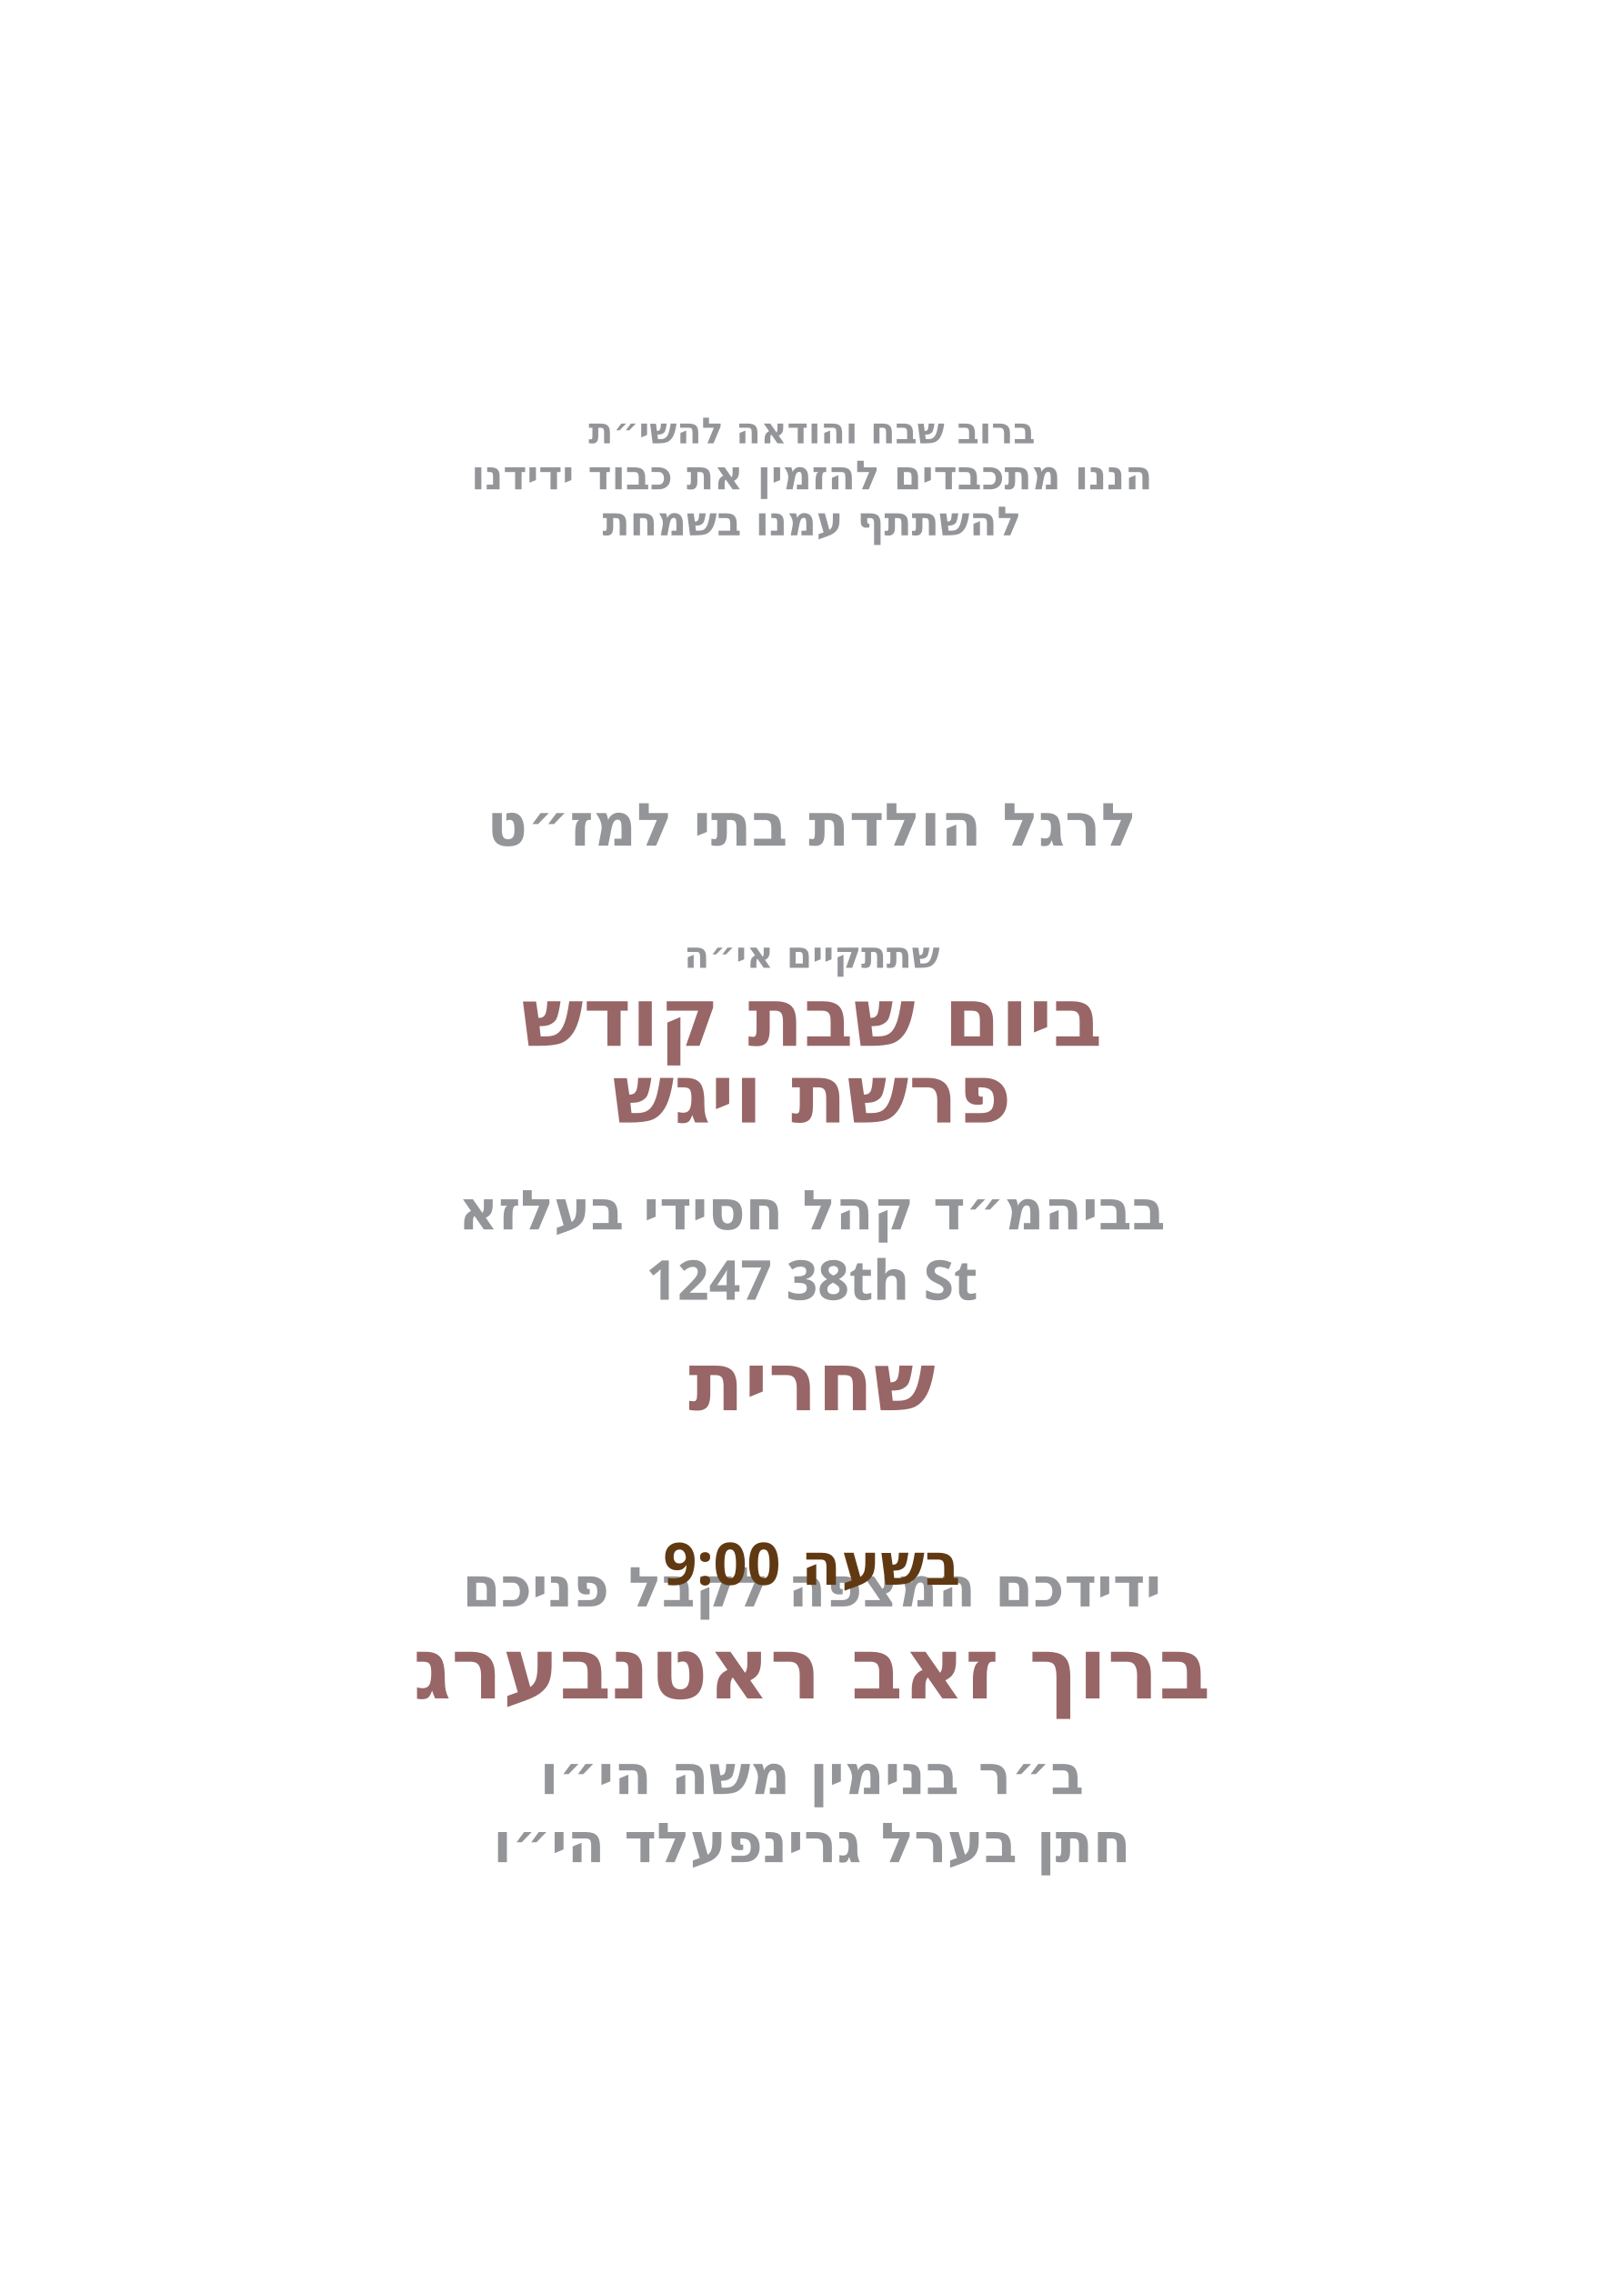
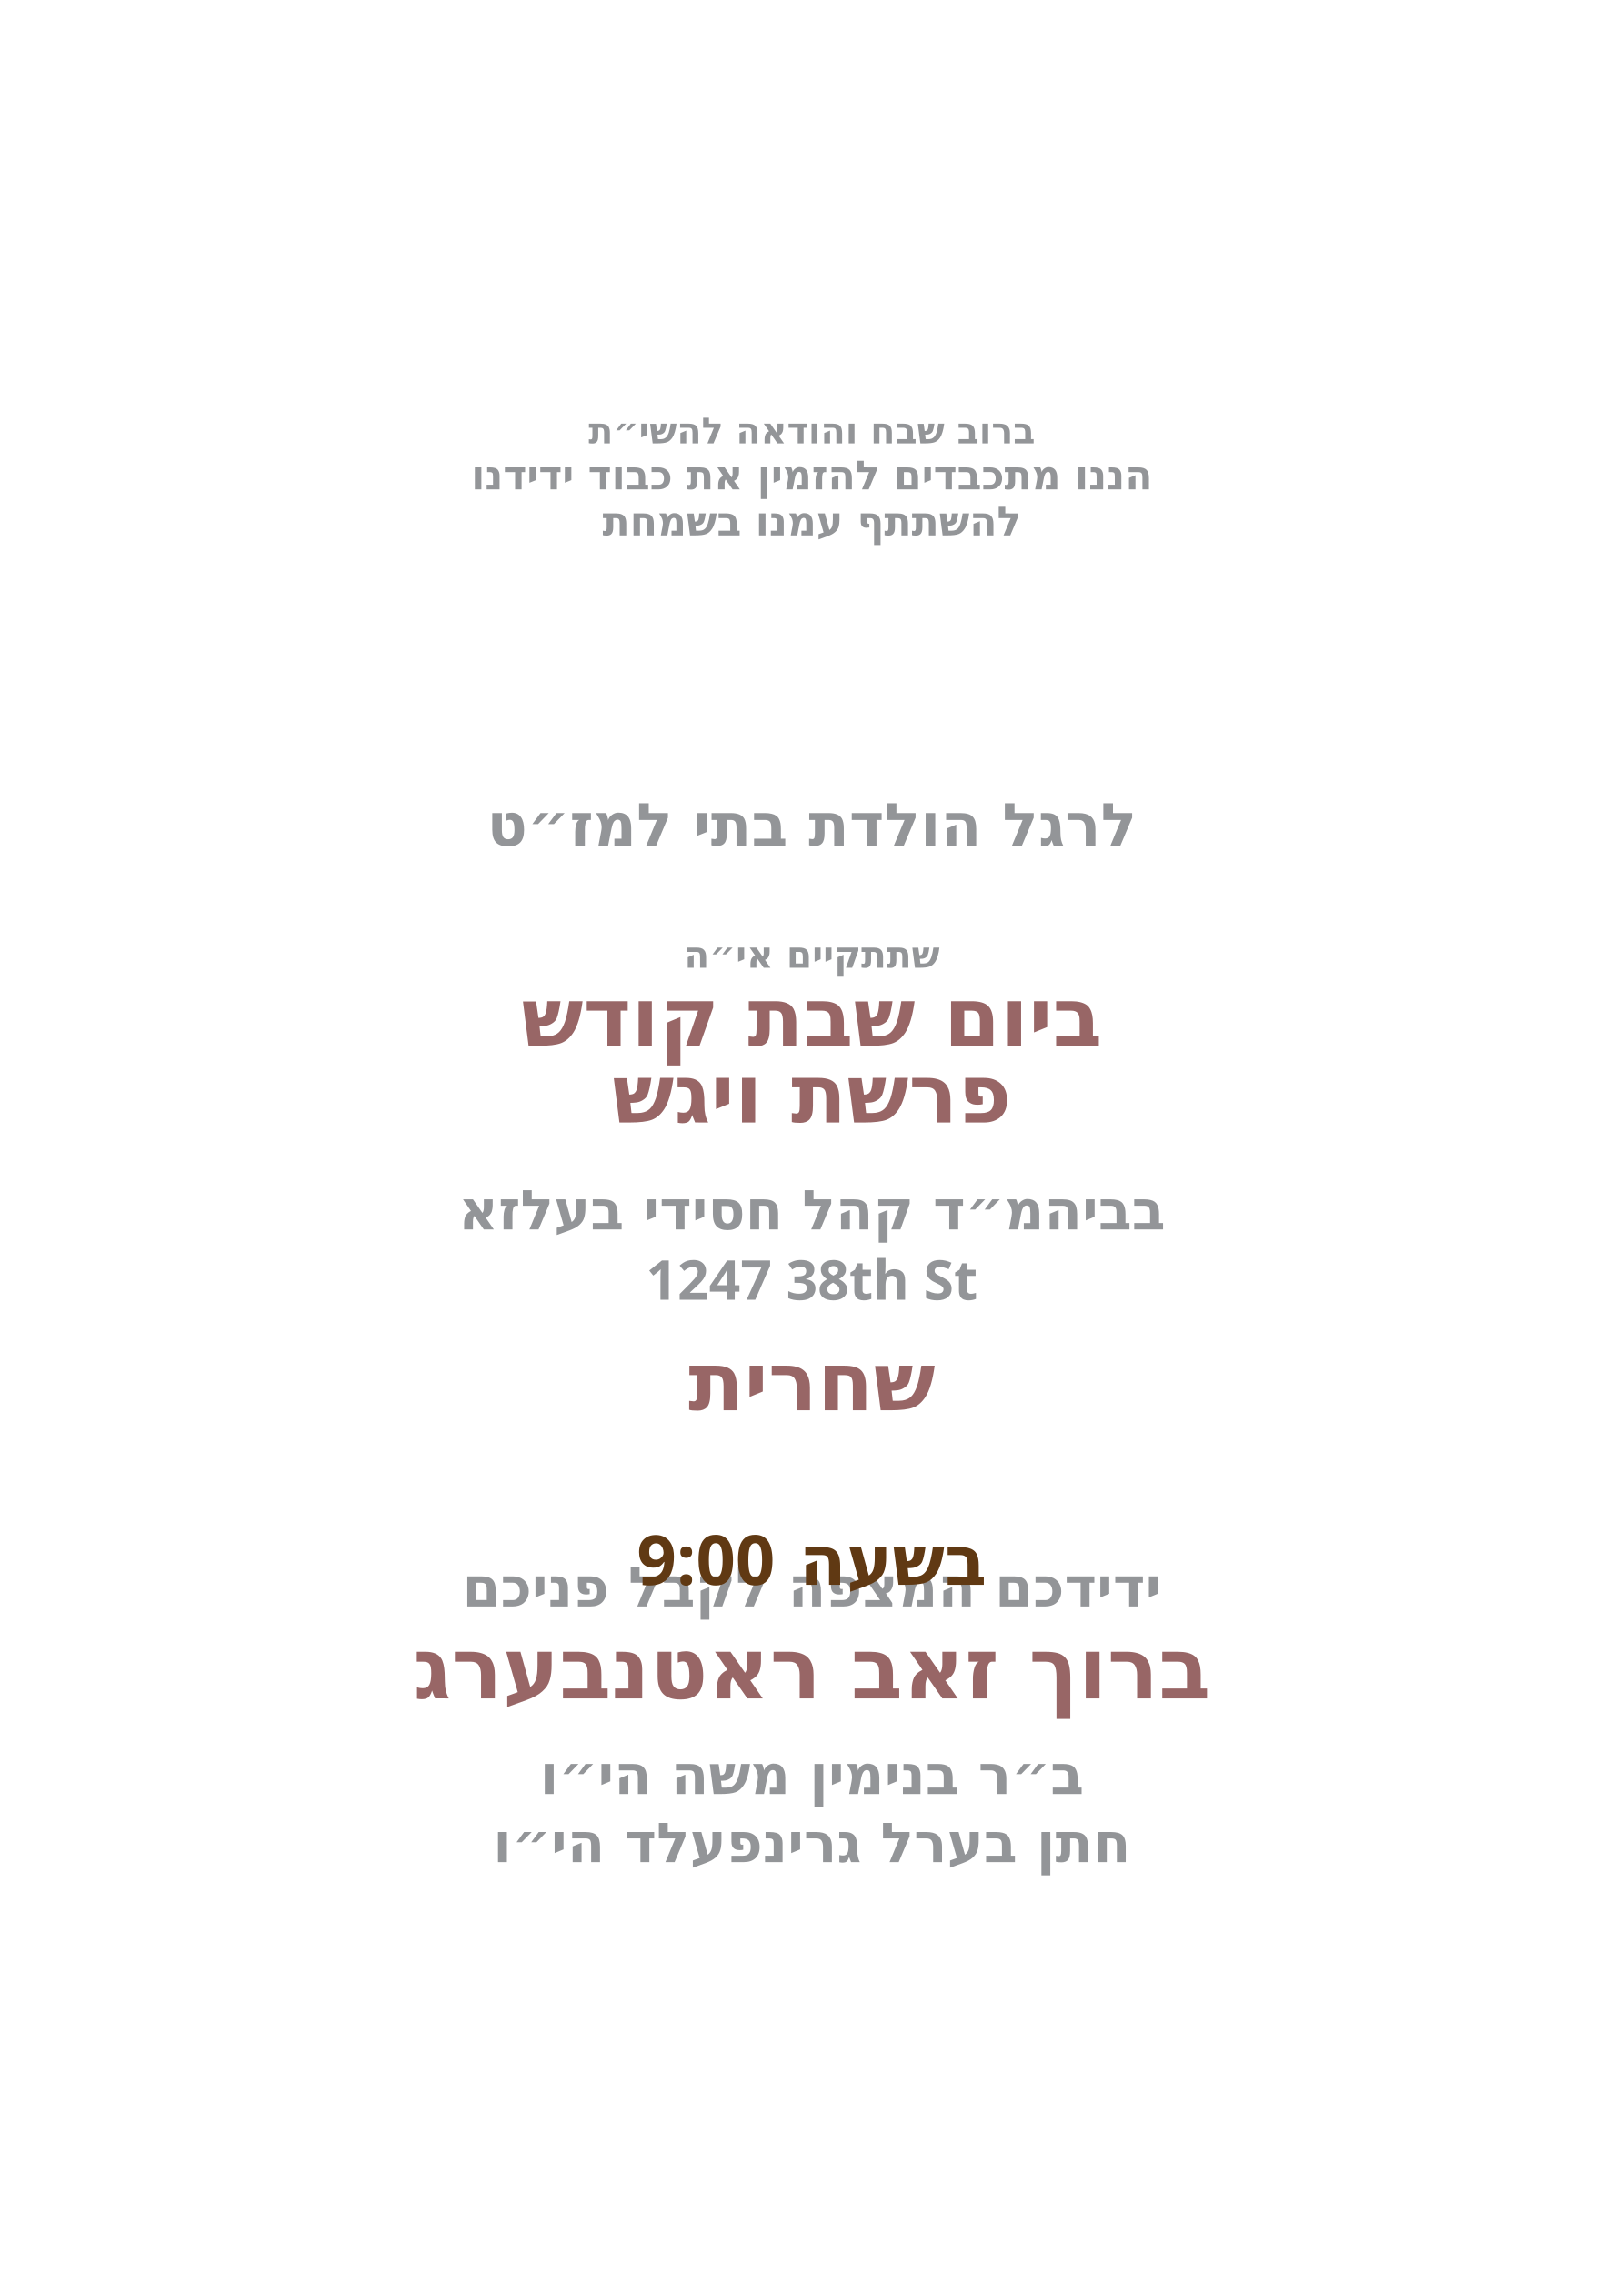
<svg xmlns="http://www.w3.org/2000/svg" id="Layer_1" data-name="Layer 1" viewBox="0 0 360 504">
  <g id="text6">
    <text transform="translate(180 98.3)" text-anchor="middle" fill="#939598" font-family="Heebo" font-size="8" font-weight="600">
      <tspan x="0" y="0">ברוב שבח והודאה להשי״ת</tspan>
    </text>
  </g>
  <g id="text5">
    <text transform="translate(180 108.5)" text-anchor="middle" fill="#939598" font-family="Heebo" font-size="8.9" font-weight="600">
      <tspan x="0" y="0">הננו מתכבדים להזמין את כבוד ידידנו</tspan>
    </text>
  </g>
  <g id="text4">
    <text transform="translate(180 118.7)" text-anchor="middle" fill="#939598" font-family="Heebo" font-size="8.9" font-weight="600">
      <tspan x="0" y="0">להשתתף עמנו בשמחת</tspan>
    </text>
  </g>
  <g id="text3">
    <text transform="translate(180 187.5)" text-anchor="middle" fill="#939598" font-family="Heebo" font-size="13.2" font-weight="600">
      <tspan x="0" y="0">לרגל הולדת בתי למז״ט</tspan>
    </text>
  </g>
  <g id="text2">
    <text transform="translate(180 214.6)" text-anchor="middle" fill="#939598" font-family="Heebo" font-size="8.2" font-weight="600">
      <tspan x="0" y="0">שתתקיים אי״ה</tspan>
    </text>
  </g>
  <g id="day*">
    <text transform="translate(180 231.9)" text-anchor="middle" fill="#986666" font-family="Heebo" font-size="18.1" font-weight="600">
      <tspan x="0" y="0">ביום שבת קודש</tspan>
    </text>
  </g>
  <g id="parasha*">
    <text transform="translate(180 248.9)" text-anchor="middle" fill="#986666" font-family="Heebo" font-size="18.1" font-weight="600">
      <tspan x="0" y="0">פרשת ויגש</tspan>
    </text>
  </g>
  <g id="location*">
    <text transform="translate(180 272.6)" text-anchor="middle" fill="#939598" font-family="Heebo" font-size="12.2" font-weight="600">
      <tspan x="0" y="0">בביהמ״ד קהל חסידי בעלזא</tspan>
    </text>
  </g>
  <g id="street*">
    <text transform="translate(180 288.2)" text-anchor="middle" fill="#939598" font-family="Heebo" font-size="12.2" font-weight="600">
      <tspan x="0" y="0">1247 38th St</tspan>
    </text>
  </g>
  <g id="time*">
    <text transform="translate(180 312.7)" text-anchor="middle" fill="#986666" font-family="Heebo" font-size="18.1" font-weight="600">
      <tspan x="0" y="0">שחרית</tspan>
    </text>
  </g>
  <g id="greeting">
    <text transform="translate(180 356.2)" text-anchor="middle" fill="#939598" font-family="Heebo" font-size="12.2" font-weight="600">
      <tspan x="0" y="0">ידידכם המצפה לקבל פניכם</tspan>
    </text>
  </g>
  <g id="host_name*">
    <text transform="translate(180 376.6)" text-anchor="middle" fill="#986666" font-family="Heebo" font-size="18.9" font-weight="600">
      <tspan x="0" y="0">ברוך זאב ראטנבערג</tspan>
    </text>
  </g>
  <g id="father_name_2*">
    <text transform="translate(180 397.8)" text-anchor="middle" fill="#939598" font-family="Heebo" font-size="12.2" font-weight="600">
      <tspan x="0" y="0">ב״ר בנימין משה הי״ו</tspan>
    </text>
  </g>
  <g id="father_name_1*">
    <text transform="translate(180 412.9)" text-anchor="middle" fill="#939598" font-family="Heebo" font-size="12.2" font-weight="600">
      <tspan x="0" y="0">חתן בערל גרינפעלד הי״ו</tspan>
    </text>
  </g>
  <g id="shachrit_time">
-     <text font-family="Heebo" font-size="13" font-weight="700" fill="#603913" text-anchor="middle" transform="translate(180 351.4)">
+     <text font-family="Heebo" font-size="15.3" font-weight="700" fill="#603913" text-anchor="middle" transform="translate(180 351.4)">
      <tspan x="0">בשעה 9:00</tspan>
    </text>
  </g>
</svg>
